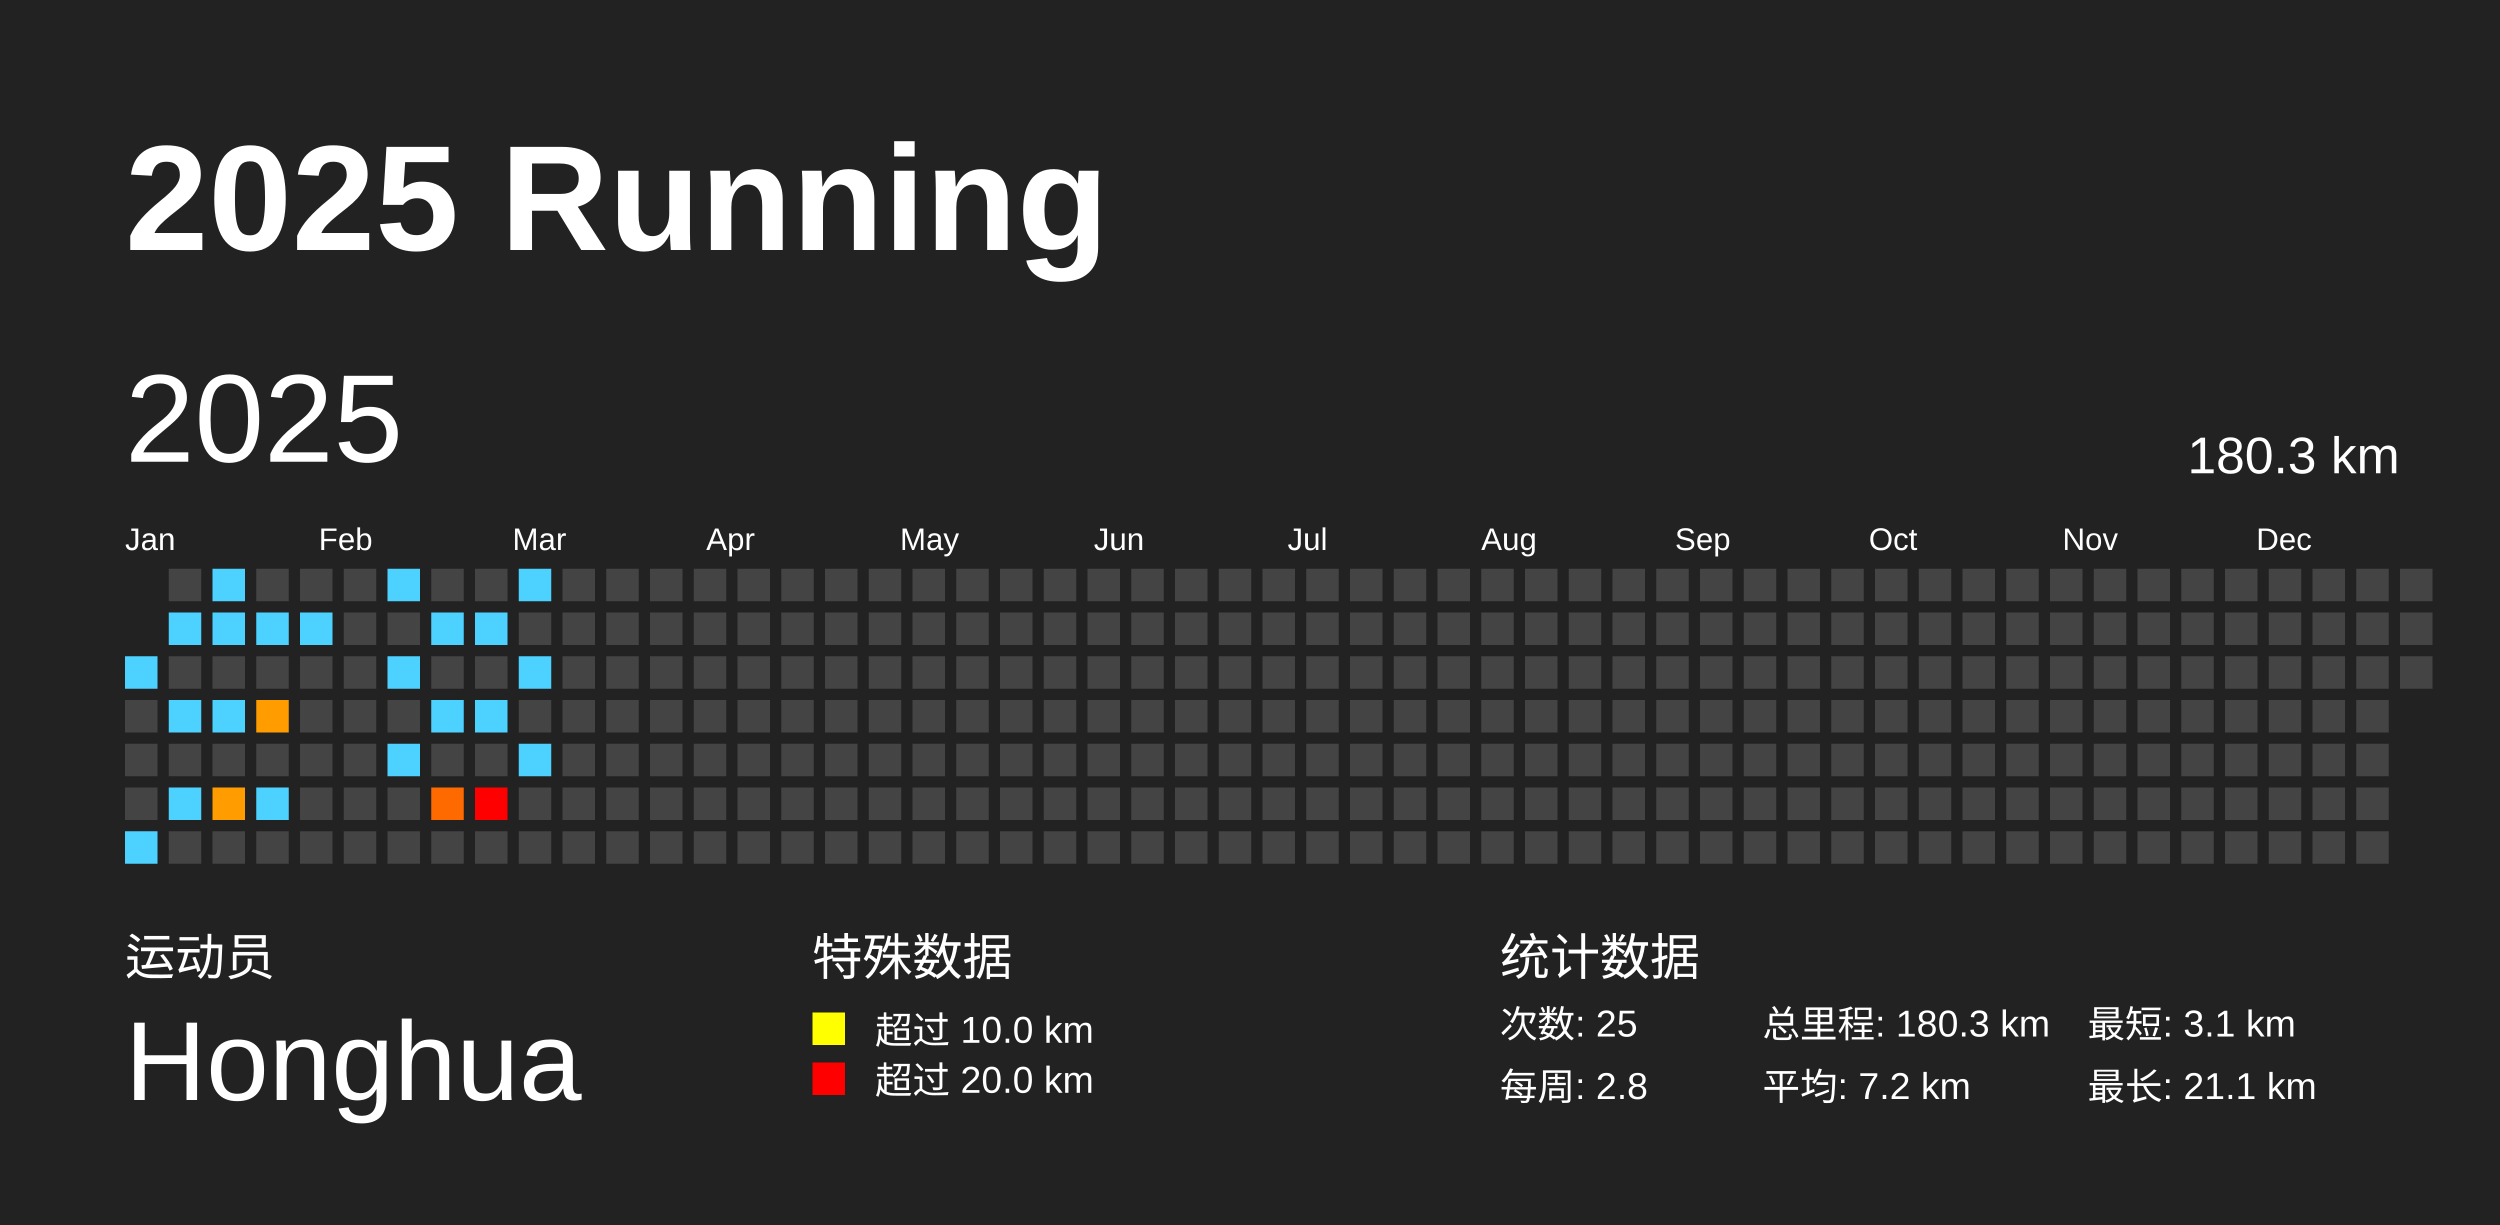
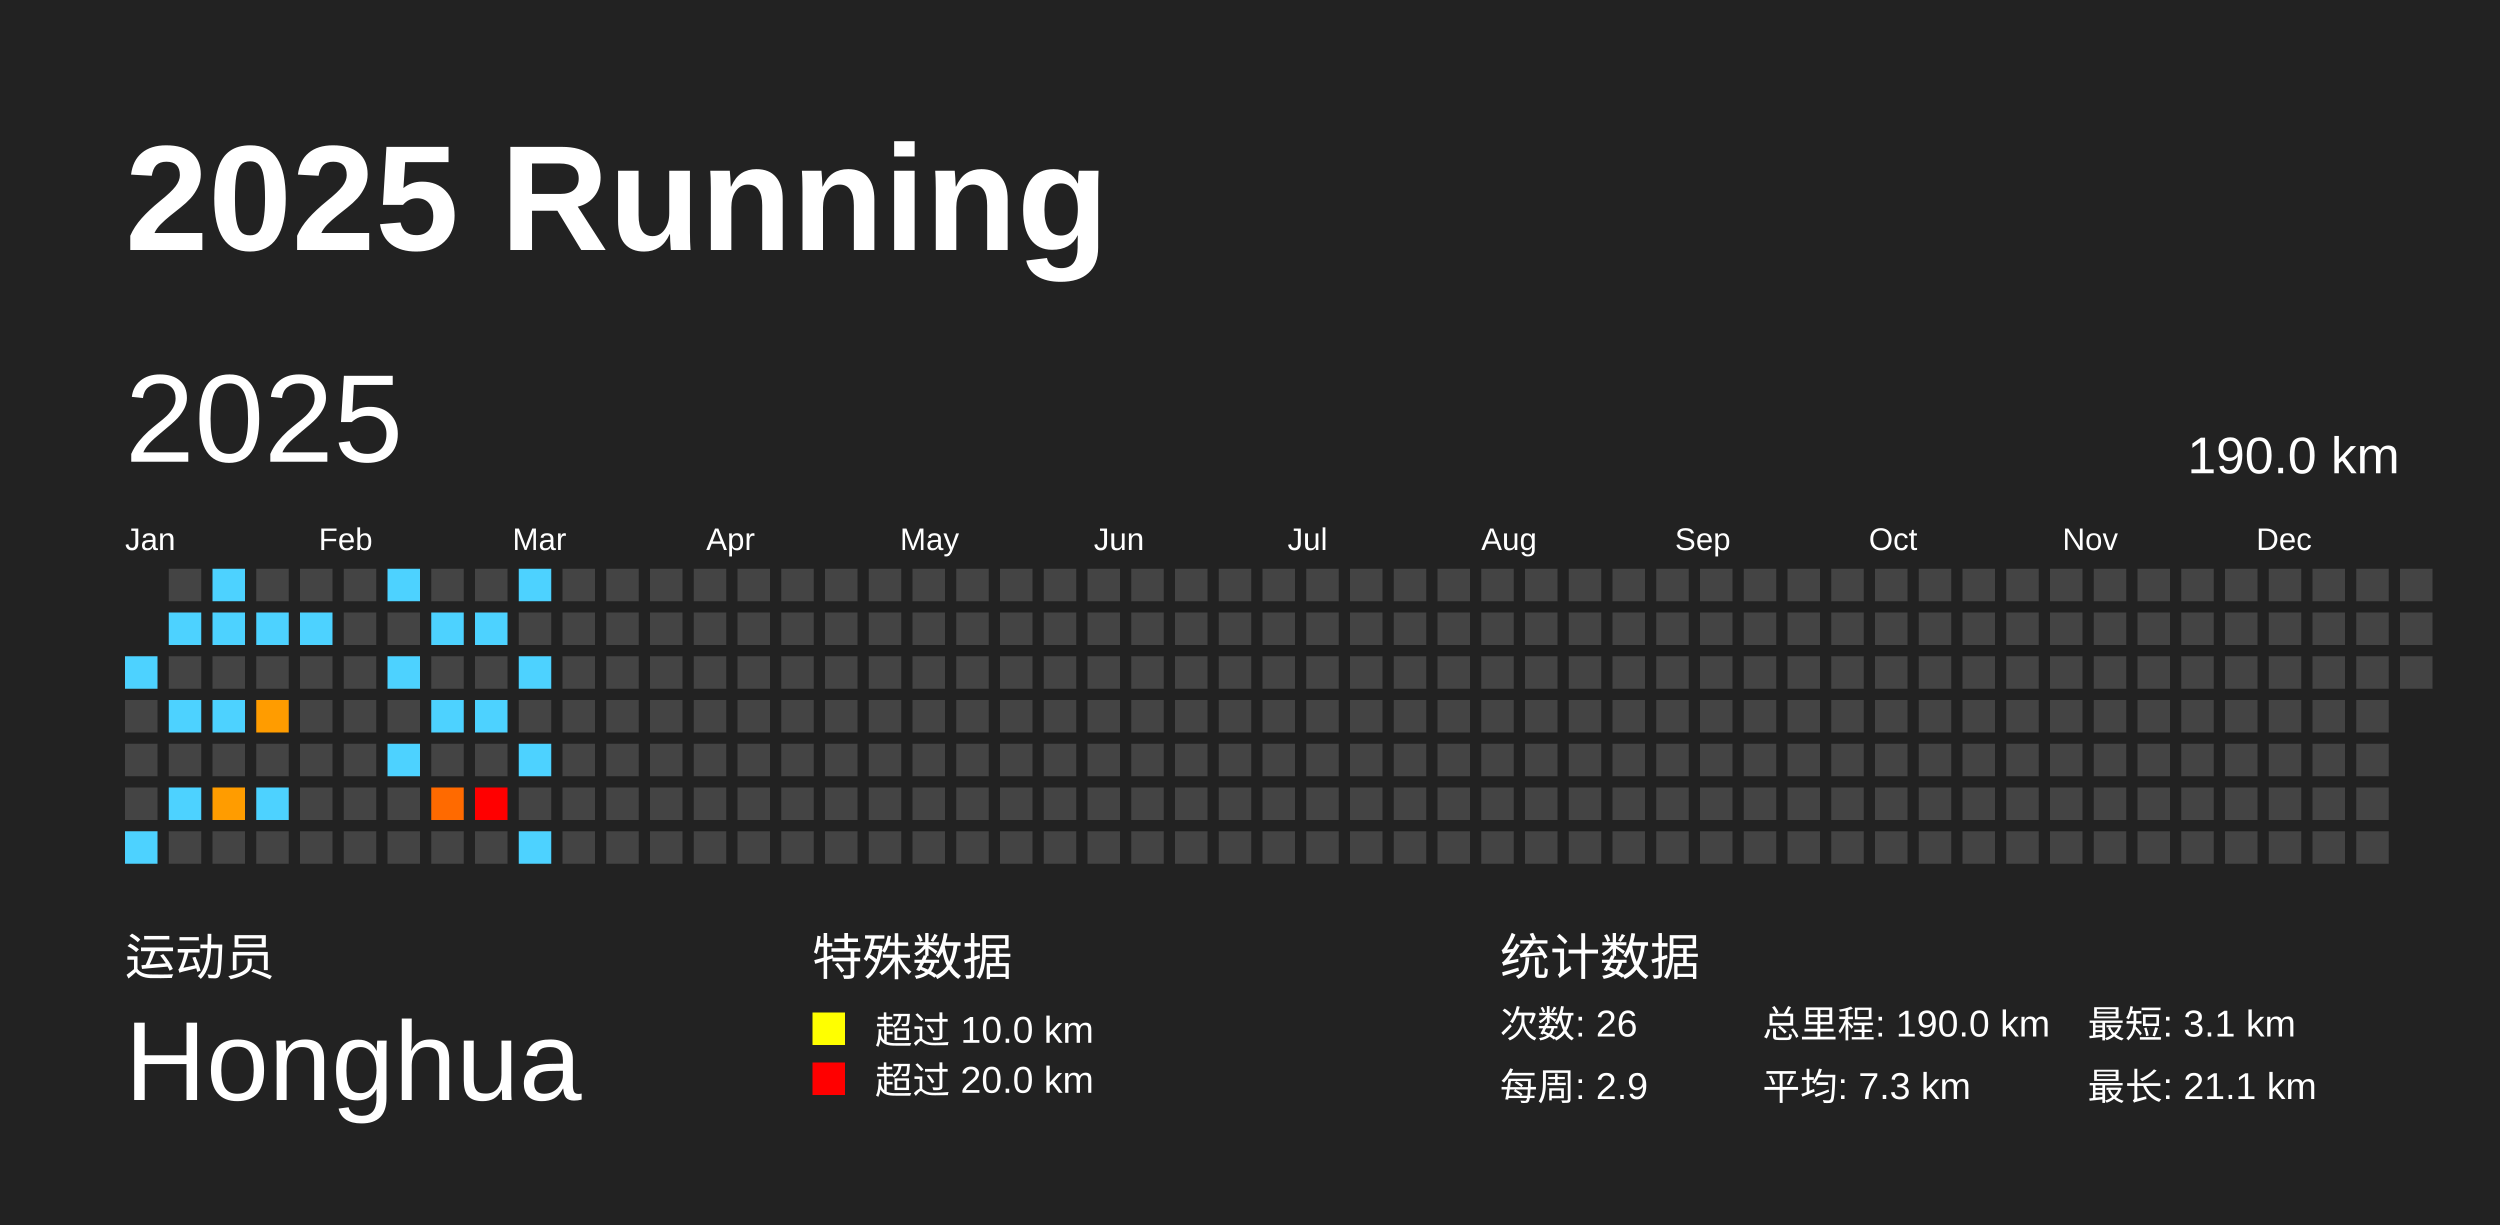
<svg xmlns="http://www.w3.org/2000/svg" baseProfile="full" height="98mm" version="1.1" viewBox="0,0,200,98" width="200mm">
  <defs />
  <rect fill="#222222" height="98" width="200" x="0" y="0" />
  <text fill="#FFFFFF" style="font-size:12px; font-family:Arial; font-weight:bold;" x="10" y="20">2025 Running</text>
  <text fill="#FFFFFF" style="font-size:4px; font-family:Arial" x="10" y="78">运动员</text>
  <text fill="#FFFFFF" style="font-size:9px; font-family:Arial" x="10" y="88">Honghua</text>
  <text fill="#FFFFFF" style="font-size:4px; font-family:Arial" x="65" y="78">特殊数据</text>
  <rect fill="yellow" height="2.6" width="2.6" x="65" y="81" />
  <text fill="#FFFFFF" style="font-size:3px; font-family:Arial" x="70" y="83.5">超过 10.0 km</text>
  <rect fill="red" height="2.6" width="2.6" x="65" y="85" />
  <text fill="#FFFFFF" style="font-size:3px; font-family:Arial" x="70" y="87.5">超过 20.0 km</text>
  <text fill="#FFFFFF" style="font-size:4px; font-family:Arial" x="120" y="78">统计数据</text>
-   <text fill="#FFFFFF" style="font-size:3px; font-family:Arial" x="120" y="83">次数: 25</text>
-   <text fill="#FFFFFF" style="font-size:3px; font-family:Arial" x="120" y="88">每周: 2.8</text>
-   <text fill="#FFFFFF" style="font-size:3px; font-family:Arial" x="141" y="83">总里程: 180.3 km</text>
-   <text fill="#FFFFFF" style="font-size:3px; font-family:Arial" x="141" y="88">平均: 7.2 km</text>
+   <text fill="#FFFFFF" style="font-size:3px; font-family:Arial" x="120" y="83">次数: 26</text>
+   <text fill="#FFFFFF" style="font-size:3px; font-family:Arial" x="120" y="88">每周: 2.9</text>
+   <text fill="#FFFFFF" style="font-size:3px; font-family:Arial" x="141" y="83">总里程: 190.0 km</text>
+   <text fill="#FFFFFF" style="font-size:3px; font-family:Arial" x="141" y="88">平均: 7.3 km</text>
  <text fill="#FFFFFF" style="font-size:3px; font-family:Arial" x="167" y="83">最短: 3.1 km</text>
  <text fill="#FFFFFF" style="font-size:3px; font-family:Arial" x="167" y="88">最长: 21.1 km</text>
  <text dominant-baseline="hanging" fill="#FFFFFF" style="font-size:10.0px; font-family:Arial;" x="10" y="30">2025</text>
-   <text dominant-baseline="hanging" fill="#FFFFFF" style="font-size:4.125px; font-family:Arial;" x="175" y="35">180.3 km</text>
+   <text dominant-baseline="hanging" fill="#FFFFFF" style="font-size:4.125px; font-family:Arial;" x="175" y="35">190.0 km</text>
  <text fill="#FFFFFF" style="font-size:2.5px; font-family:Arial" x="10.0" y="44">Jan</text>
  <text fill="#FFFFFF" style="font-size:2.5px; font-family:Arial" x="25.5" y="44">Feb</text>
  <text fill="#FFFFFF" style="font-size:2.5px; font-family:Arial" x="41.0" y="44">Mar</text>
  <text fill="#FFFFFF" style="font-size:2.5px; font-family:Arial" x="56.5" y="44">Apr</text>
  <text fill="#FFFFFF" style="font-size:2.5px; font-family:Arial" x="72.0" y="44">May</text>
  <text fill="#FFFFFF" style="font-size:2.5px; font-family:Arial" x="87.5" y="44">Jun</text>
  <text fill="#FFFFFF" style="font-size:2.5px; font-family:Arial" x="103.0" y="44">Jul</text>
  <text fill="#FFFFFF" style="font-size:2.5px; font-family:Arial" x="118.5" y="44">Aug</text>
  <text fill="#FFFFFF" style="font-size:2.5px; font-family:Arial" x="134.0" y="44">Sep</text>
  <text fill="#FFFFFF" style="font-size:2.5px; font-family:Arial" x="149.5" y="44">Oct</text>
  <text fill="#FFFFFF" style="font-size:2.5px; font-family:Arial" x="165.0" y="44">Nov</text>
  <text fill="#FFFFFF" style="font-size:2.5px; font-family:Arial" x="180.5" y="44">Dec</text>
  <rect fill="#4dd2ff" height="2.6" width="2.6" x="10.0" y="52.5" />
  <rect fill="#444444" height="2.6" width="2.6" x="10.0" y="56.0" />
  <rect fill="#444444" height="2.6" width="2.6" x="10.0" y="59.5" />
  <rect fill="#444444" height="2.6" width="2.6" x="10.0" y="63.0" />
  <rect fill="#4dd2ff" height="2.6" width="2.6" x="10.0" y="66.5" />
  <rect fill="#444444" height="2.6" width="2.6" x="13.5" y="45.5" />
  <rect fill="#4dd2ff" height="2.6" width="2.6" x="13.5" y="49.0" />
  <rect fill="#444444" height="2.6" width="2.6" x="13.5" y="52.5" />
  <rect fill="#4dd2ff" height="2.6" width="2.6" x="13.5" y="56.0" />
  <rect fill="#444444" height="2.6" width="2.6" x="13.5" y="59.5" />
  <rect fill="#4dd2ff" height="2.6" width="2.6" x="13.5" y="63.0" />
  <rect fill="#444444" height="2.6" width="2.6" x="13.5" y="66.5" />
  <rect fill="#4dd2ff" height="2.6" width="2.6" x="17.0" y="45.5" />
  <rect fill="#4dd2ff" height="2.6" width="2.6" x="17.0" y="49.0" />
  <rect fill="#444444" height="2.6" width="2.6" x="17.0" y="52.5" />
  <rect fill="#4dd2ff" height="2.6" width="2.6" x="17.0" y="56.0" />
  <rect fill="#444444" height="2.6" width="2.6" x="17.0" y="59.5" />
  <rect fill="#ff9c00" height="2.6" width="2.6" x="17.0" y="63.0" />
  <rect fill="#444444" height="2.6" width="2.6" x="17.0" y="66.5" />
  <rect fill="#444444" height="2.6" width="2.6" x="20.5" y="45.5" />
  <rect fill="#4dd2ff" height="2.6" width="2.6" x="20.5" y="49.0" />
  <rect fill="#444444" height="2.6" width="2.6" x="20.5" y="52.5" />
  <rect fill="#ff9c00" height="2.6" width="2.6" x="20.5" y="56.0" />
  <rect fill="#444444" height="2.6" width="2.6" x="20.5" y="59.5" />
  <rect fill="#4dd2ff" height="2.6" width="2.6" x="20.5" y="63.0" />
  <rect fill="#444444" height="2.6" width="2.6" x="20.5" y="66.5" />
  <rect fill="#444444" height="2.6" width="2.6" x="24.0" y="45.5" />
  <rect fill="#4dd2ff" height="2.6" width="2.6" x="24.0" y="49.0" />
  <rect fill="#444444" height="2.6" width="2.6" x="24.0" y="52.5" />
  <rect fill="#444444" height="2.6" width="2.6" x="24.0" y="56.0" />
  <rect fill="#444444" height="2.6" width="2.6" x="24.0" y="59.5" />
  <rect fill="#444444" height="2.6" width="2.6" x="24.0" y="63.0" />
  <rect fill="#444444" height="2.6" width="2.6" x="24.0" y="66.5" />
  <rect fill="#444444" height="2.6" width="2.6" x="27.5" y="45.5" />
  <rect fill="#444444" height="2.6" width="2.6" x="27.5" y="49.0" />
  <rect fill="#444444" height="2.6" width="2.6" x="27.5" y="52.5" />
  <rect fill="#444444" height="2.6" width="2.6" x="27.5" y="56.0" />
  <rect fill="#444444" height="2.6" width="2.6" x="27.5" y="59.5" />
  <rect fill="#444444" height="2.6" width="2.6" x="27.5" y="63.0" />
  <rect fill="#444444" height="2.6" width="2.6" x="27.5" y="66.5" />
  <rect fill="#4dd2ff" height="2.6" width="2.6" x="31.0" y="45.5" />
  <rect fill="#444444" height="2.6" width="2.6" x="31.0" y="49.0" />
  <rect fill="#4dd2ff" height="2.6" width="2.6" x="31.0" y="52.5" />
  <rect fill="#444444" height="2.6" width="2.6" x="31.0" y="56.0" />
  <rect fill="#4dd2ff" height="2.6" width="2.6" x="31.0" y="59.5" />
  <rect fill="#444444" height="2.6" width="2.6" x="31.0" y="63.0" />
  <rect fill="#444444" height="2.6" width="2.6" x="31.0" y="66.5" />
  <rect fill="#444444" height="2.6" width="2.6" x="34.5" y="45.5" />
  <rect fill="#4dd2ff" height="2.6" width="2.6" x="34.5" y="49.0" />
  <rect fill="#444444" height="2.6" width="2.6" x="34.5" y="52.5" />
  <rect fill="#4dd2ff" height="2.6" width="2.6" x="34.5" y="56.0" />
  <rect fill="#444444" height="2.6" width="2.6" x="34.5" y="59.5" />
  <rect fill="#ff6a00" height="2.6" width="2.6" x="34.5" y="63.0" />
  <rect fill="#444444" height="2.6" width="2.6" x="34.5" y="66.5" />
  <rect fill="#444444" height="2.6" width="2.6" x="38.0" y="45.5" />
  <rect fill="#4dd2ff" height="2.6" width="2.6" x="38.0" y="49.0" />
  <rect fill="#444444" height="2.6" width="2.6" x="38.0" y="52.5" />
  <rect fill="#4dd2ff" height="2.6" width="2.6" x="38.0" y="56.0" />
  <rect fill="#444444" height="2.6" width="2.6" x="38.0" y="59.5" />
  <rect fill="red" height="2.6" width="2.6" x="38.0" y="63.0" />
  <rect fill="#444444" height="2.6" width="2.6" x="38.0" y="66.5" />
  <rect fill="#4dd2ff" height="2.6" width="2.6" x="41.5" y="45.5" />
  <rect fill="#444444" height="2.6" width="2.6" x="41.5" y="49.0" />
  <rect fill="#4dd2ff" height="2.6" width="2.6" x="41.5" y="52.5" />
  <rect fill="#444444" height="2.6" width="2.6" x="41.5" y="56.0" />
  <rect fill="#4dd2ff" height="2.6" width="2.6" x="41.5" y="59.5" />
  <rect fill="#444444" height="2.6" width="2.6" x="41.5" y="63.0" />
-   <rect fill="#444444" height="2.6" width="2.6" x="41.5" y="66.5" />
+   <rect fill="#4dd2ff" height="2.6" width="2.6" x="41.5" y="66.5" />
  <rect fill="#444444" height="2.6" width="2.6" x="45.0" y="45.5" />
  <rect fill="#444444" height="2.6" width="2.6" x="45.0" y="49.0" />
  <rect fill="#444444" height="2.6" width="2.6" x="45.0" y="52.5" />
  <rect fill="#444444" height="2.6" width="2.6" x="45.0" y="56.0" />
  <rect fill="#444444" height="2.6" width="2.6" x="45.0" y="59.5" />
  <rect fill="#444444" height="2.6" width="2.6" x="45.0" y="63.0" />
  <rect fill="#444444" height="2.6" width="2.6" x="45.0" y="66.5" />
  <rect fill="#444444" height="2.6" width="2.6" x="48.5" y="45.5" />
  <rect fill="#444444" height="2.6" width="2.6" x="48.5" y="49.0" />
  <rect fill="#444444" height="2.6" width="2.6" x="48.5" y="52.5" />
  <rect fill="#444444" height="2.6" width="2.6" x="48.5" y="56.0" />
  <rect fill="#444444" height="2.6" width="2.6" x="48.5" y="59.5" />
  <rect fill="#444444" height="2.6" width="2.6" x="48.5" y="63.0" />
  <rect fill="#444444" height="2.6" width="2.6" x="48.5" y="66.5" />
  <rect fill="#444444" height="2.6" width="2.6" x="52.0" y="45.5" />
  <rect fill="#444444" height="2.6" width="2.6" x="52.0" y="49.0" />
  <rect fill="#444444" height="2.6" width="2.6" x="52.0" y="52.5" />
  <rect fill="#444444" height="2.6" width="2.6" x="52.0" y="56.0" />
  <rect fill="#444444" height="2.6" width="2.6" x="52.0" y="59.5" />
  <rect fill="#444444" height="2.6" width="2.6" x="52.0" y="63.0" />
  <rect fill="#444444" height="2.6" width="2.6" x="52.0" y="66.5" />
  <rect fill="#444444" height="2.6" width="2.6" x="55.5" y="45.5" />
  <rect fill="#444444" height="2.6" width="2.6" x="55.5" y="49.0" />
  <rect fill="#444444" height="2.6" width="2.6" x="55.5" y="52.5" />
  <rect fill="#444444" height="2.6" width="2.6" x="55.5" y="56.0" />
  <rect fill="#444444" height="2.6" width="2.6" x="55.5" y="59.5" />
  <rect fill="#444444" height="2.6" width="2.6" x="55.5" y="63.0" />
  <rect fill="#444444" height="2.6" width="2.6" x="55.5" y="66.5" />
  <rect fill="#444444" height="2.6" width="2.6" x="59.0" y="45.5" />
  <rect fill="#444444" height="2.6" width="2.6" x="59.0" y="49.0" />
  <rect fill="#444444" height="2.6" width="2.6" x="59.0" y="52.5" />
  <rect fill="#444444" height="2.6" width="2.6" x="59.0" y="56.0" />
  <rect fill="#444444" height="2.6" width="2.6" x="59.0" y="59.5" />
  <rect fill="#444444" height="2.6" width="2.6" x="59.0" y="63.0" />
  <rect fill="#444444" height="2.6" width="2.6" x="59.0" y="66.5" />
  <rect fill="#444444" height="2.6" width="2.6" x="62.5" y="45.5" />
  <rect fill="#444444" height="2.6" width="2.6" x="62.5" y="49.0" />
  <rect fill="#444444" height="2.6" width="2.6" x="62.5" y="52.5" />
  <rect fill="#444444" height="2.6" width="2.6" x="62.5" y="56.0" />
  <rect fill="#444444" height="2.6" width="2.6" x="62.5" y="59.5" />
  <rect fill="#444444" height="2.6" width="2.6" x="62.5" y="63.0" />
  <rect fill="#444444" height="2.6" width="2.6" x="62.5" y="66.5" />
  <rect fill="#444444" height="2.6" width="2.6" x="66.0" y="45.5" />
  <rect fill="#444444" height="2.6" width="2.6" x="66.0" y="49.0" />
  <rect fill="#444444" height="2.6" width="2.6" x="66.0" y="52.5" />
  <rect fill="#444444" height="2.6" width="2.6" x="66.0" y="56.0" />
  <rect fill="#444444" height="2.6" width="2.6" x="66.0" y="59.5" />
  <rect fill="#444444" height="2.6" width="2.6" x="66.0" y="63.0" />
  <rect fill="#444444" height="2.6" width="2.6" x="66.0" y="66.5" />
  <rect fill="#444444" height="2.6" width="2.6" x="69.5" y="45.5" />
  <rect fill="#444444" height="2.6" width="2.6" x="69.5" y="49.0" />
  <rect fill="#444444" height="2.6" width="2.6" x="69.5" y="52.5" />
  <rect fill="#444444" height="2.6" width="2.6" x="69.5" y="56.0" />
  <rect fill="#444444" height="2.6" width="2.6" x="69.5" y="59.5" />
  <rect fill="#444444" height="2.6" width="2.6" x="69.5" y="63.0" />
  <rect fill="#444444" height="2.6" width="2.6" x="69.5" y="66.5" />
  <rect fill="#444444" height="2.6" width="2.6" x="73.0" y="45.5" />
  <rect fill="#444444" height="2.6" width="2.6" x="73.0" y="49.0" />
  <rect fill="#444444" height="2.6" width="2.6" x="73.0" y="52.5" />
  <rect fill="#444444" height="2.6" width="2.6" x="73.0" y="56.0" />
  <rect fill="#444444" height="2.6" width="2.6" x="73.0" y="59.5" />
  <rect fill="#444444" height="2.6" width="2.6" x="73.0" y="63.0" />
  <rect fill="#444444" height="2.6" width="2.6" x="73.0" y="66.5" />
  <rect fill="#444444" height="2.6" width="2.6" x="76.5" y="45.5" />
  <rect fill="#444444" height="2.6" width="2.6" x="76.5" y="49.0" />
  <rect fill="#444444" height="2.6" width="2.6" x="76.5" y="52.5" />
  <rect fill="#444444" height="2.6" width="2.6" x="76.5" y="56.0" />
  <rect fill="#444444" height="2.6" width="2.6" x="76.5" y="59.5" />
  <rect fill="#444444" height="2.6" width="2.6" x="76.5" y="63.0" />
  <rect fill="#444444" height="2.6" width="2.6" x="76.5" y="66.5" />
  <rect fill="#444444" height="2.6" width="2.6" x="80.0" y="45.5" />
  <rect fill="#444444" height="2.6" width="2.6" x="80.0" y="49.0" />
  <rect fill="#444444" height="2.6" width="2.6" x="80.0" y="52.5" />
  <rect fill="#444444" height="2.6" width="2.6" x="80.0" y="56.0" />
  <rect fill="#444444" height="2.6" width="2.6" x="80.0" y="59.5" />
  <rect fill="#444444" height="2.6" width="2.6" x="80.0" y="63.0" />
  <rect fill="#444444" height="2.6" width="2.6" x="80.0" y="66.5" />
  <rect fill="#444444" height="2.6" width="2.6" x="83.5" y="45.5" />
  <rect fill="#444444" height="2.6" width="2.6" x="83.5" y="49.0" />
  <rect fill="#444444" height="2.6" width="2.6" x="83.5" y="52.5" />
  <rect fill="#444444" height="2.6" width="2.6" x="83.5" y="56.0" />
  <rect fill="#444444" height="2.6" width="2.6" x="83.5" y="59.5" />
  <rect fill="#444444" height="2.6" width="2.6" x="83.5" y="63.0" />
  <rect fill="#444444" height="2.6" width="2.6" x="83.5" y="66.5" />
  <rect fill="#444444" height="2.6" width="2.6" x="87.0" y="45.5" />
  <rect fill="#444444" height="2.6" width="2.6" x="87.0" y="49.0" />
  <rect fill="#444444" height="2.6" width="2.6" x="87.0" y="52.5" />
  <rect fill="#444444" height="2.6" width="2.6" x="87.0" y="56.0" />
  <rect fill="#444444" height="2.6" width="2.6" x="87.0" y="59.5" />
  <rect fill="#444444" height="2.6" width="2.6" x="87.0" y="63.0" />
  <rect fill="#444444" height="2.6" width="2.6" x="87.0" y="66.5" />
  <rect fill="#444444" height="2.6" width="2.6" x="90.5" y="45.5" />
  <rect fill="#444444" height="2.6" width="2.6" x="90.5" y="49.0" />
  <rect fill="#444444" height="2.6" width="2.6" x="90.5" y="52.5" />
  <rect fill="#444444" height="2.6" width="2.6" x="90.5" y="56.0" />
  <rect fill="#444444" height="2.6" width="2.6" x="90.5" y="59.5" />
  <rect fill="#444444" height="2.6" width="2.6" x="90.5" y="63.0" />
  <rect fill="#444444" height="2.6" width="2.6" x="90.5" y="66.5" />
  <rect fill="#444444" height="2.6" width="2.6" x="94.0" y="45.5" />
  <rect fill="#444444" height="2.6" width="2.6" x="94.0" y="49.0" />
  <rect fill="#444444" height="2.6" width="2.6" x="94.0" y="52.5" />
  <rect fill="#444444" height="2.6" width="2.6" x="94.0" y="56.0" />
  <rect fill="#444444" height="2.6" width="2.6" x="94.0" y="59.5" />
  <rect fill="#444444" height="2.6" width="2.6" x="94.0" y="63.0" />
  <rect fill="#444444" height="2.6" width="2.6" x="94.0" y="66.5" />
  <rect fill="#444444" height="2.6" width="2.6" x="97.5" y="45.5" />
  <rect fill="#444444" height="2.6" width="2.6" x="97.5" y="49.0" />
  <rect fill="#444444" height="2.6" width="2.6" x="97.5" y="52.5" />
  <rect fill="#444444" height="2.6" width="2.6" x="97.5" y="56.0" />
  <rect fill="#444444" height="2.6" width="2.6" x="97.5" y="59.5" />
  <rect fill="#444444" height="2.6" width="2.6" x="97.5" y="63.0" />
  <rect fill="#444444" height="2.6" width="2.6" x="97.5" y="66.5" />
  <rect fill="#444444" height="2.6" width="2.6" x="101.0" y="45.5" />
  <rect fill="#444444" height="2.6" width="2.6" x="101.0" y="49.0" />
  <rect fill="#444444" height="2.6" width="2.6" x="101.0" y="52.5" />
  <rect fill="#444444" height="2.6" width="2.6" x="101.0" y="56.0" />
  <rect fill="#444444" height="2.6" width="2.6" x="101.0" y="59.5" />
  <rect fill="#444444" height="2.6" width="2.6" x="101.0" y="63.0" />
  <rect fill="#444444" height="2.6" width="2.6" x="101.0" y="66.5" />
  <rect fill="#444444" height="2.6" width="2.6" x="104.5" y="45.5" />
  <rect fill="#444444" height="2.6" width="2.6" x="104.5" y="49.0" />
  <rect fill="#444444" height="2.6" width="2.6" x="104.5" y="52.5" />
  <rect fill="#444444" height="2.6" width="2.6" x="104.5" y="56.0" />
  <rect fill="#444444" height="2.6" width="2.6" x="104.5" y="59.5" />
  <rect fill="#444444" height="2.6" width="2.6" x="104.5" y="63.0" />
  <rect fill="#444444" height="2.6" width="2.6" x="104.5" y="66.5" />
  <rect fill="#444444" height="2.6" width="2.6" x="108.0" y="45.5" />
  <rect fill="#444444" height="2.6" width="2.6" x="108.0" y="49.0" />
  <rect fill="#444444" height="2.6" width="2.6" x="108.0" y="52.5" />
  <rect fill="#444444" height="2.6" width="2.6" x="108.0" y="56.0" />
  <rect fill="#444444" height="2.6" width="2.6" x="108.0" y="59.5" />
  <rect fill="#444444" height="2.6" width="2.6" x="108.0" y="63.0" />
  <rect fill="#444444" height="2.6" width="2.6" x="108.0" y="66.5" />
  <rect fill="#444444" height="2.6" width="2.6" x="111.5" y="45.5" />
  <rect fill="#444444" height="2.6" width="2.6" x="111.5" y="49.0" />
  <rect fill="#444444" height="2.6" width="2.6" x="111.5" y="52.5" />
  <rect fill="#444444" height="2.6" width="2.6" x="111.5" y="56.0" />
  <rect fill="#444444" height="2.6" width="2.6" x="111.5" y="59.5" />
  <rect fill="#444444" height="2.6" width="2.6" x="111.5" y="63.0" />
  <rect fill="#444444" height="2.6" width="2.6" x="111.5" y="66.5" />
  <rect fill="#444444" height="2.6" width="2.6" x="115.0" y="45.5" />
  <rect fill="#444444" height="2.6" width="2.6" x="115.0" y="49.0" />
  <rect fill="#444444" height="2.6" width="2.6" x="115.0" y="52.5" />
  <rect fill="#444444" height="2.6" width="2.6" x="115.0" y="56.0" />
  <rect fill="#444444" height="2.6" width="2.6" x="115.0" y="59.5" />
  <rect fill="#444444" height="2.6" width="2.6" x="115.0" y="63.0" />
  <rect fill="#444444" height="2.6" width="2.6" x="115.0" y="66.5" />
  <rect fill="#444444" height="2.6" width="2.6" x="118.5" y="45.5" />
  <rect fill="#444444" height="2.6" width="2.6" x="118.5" y="49.0" />
  <rect fill="#444444" height="2.6" width="2.6" x="118.5" y="52.5" />
  <rect fill="#444444" height="2.6" width="2.6" x="118.5" y="56.0" />
  <rect fill="#444444" height="2.6" width="2.6" x="118.5" y="59.5" />
  <rect fill="#444444" height="2.6" width="2.6" x="118.5" y="63.0" />
  <rect fill="#444444" height="2.6" width="2.6" x="118.5" y="66.5" />
  <rect fill="#444444" height="2.6" width="2.6" x="122.0" y="45.5" />
  <rect fill="#444444" height="2.6" width="2.6" x="122.0" y="49.0" />
  <rect fill="#444444" height="2.6" width="2.6" x="122.0" y="52.5" />
  <rect fill="#444444" height="2.6" width="2.6" x="122.0" y="56.0" />
  <rect fill="#444444" height="2.6" width="2.6" x="122.0" y="59.5" />
  <rect fill="#444444" height="2.6" width="2.6" x="122.0" y="63.0" />
  <rect fill="#444444" height="2.6" width="2.6" x="122.0" y="66.5" />
  <rect fill="#444444" height="2.6" width="2.6" x="125.5" y="45.5" />
  <rect fill="#444444" height="2.6" width="2.6" x="125.5" y="49.0" />
  <rect fill="#444444" height="2.6" width="2.6" x="125.5" y="52.5" />
  <rect fill="#444444" height="2.6" width="2.6" x="125.5" y="56.0" />
  <rect fill="#444444" height="2.6" width="2.6" x="125.5" y="59.5" />
  <rect fill="#444444" height="2.6" width="2.6" x="125.5" y="63.0" />
  <rect fill="#444444" height="2.6" width="2.6" x="125.5" y="66.5" />
  <rect fill="#444444" height="2.6" width="2.6" x="129.0" y="45.5" />
  <rect fill="#444444" height="2.6" width="2.6" x="129.0" y="49.0" />
  <rect fill="#444444" height="2.6" width="2.6" x="129.0" y="52.5" />
  <rect fill="#444444" height="2.6" width="2.6" x="129.0" y="56.0" />
  <rect fill="#444444" height="2.6" width="2.6" x="129.0" y="59.5" />
  <rect fill="#444444" height="2.6" width="2.6" x="129.0" y="63.0" />
  <rect fill="#444444" height="2.6" width="2.6" x="129.0" y="66.5" />
  <rect fill="#444444" height="2.6" width="2.6" x="132.5" y="45.5" />
  <rect fill="#444444" height="2.6" width="2.6" x="132.5" y="49.0" />
  <rect fill="#444444" height="2.6" width="2.6" x="132.5" y="52.5" />
  <rect fill="#444444" height="2.6" width="2.6" x="132.5" y="56.0" />
  <rect fill="#444444" height="2.6" width="2.6" x="132.5" y="59.5" />
  <rect fill="#444444" height="2.6" width="2.6" x="132.5" y="63.0" />
  <rect fill="#444444" height="2.6" width="2.6" x="132.5" y="66.5" />
  <rect fill="#444444" height="2.6" width="2.6" x="136.0" y="45.5" />
  <rect fill="#444444" height="2.6" width="2.6" x="136.0" y="49.0" />
  <rect fill="#444444" height="2.6" width="2.6" x="136.0" y="52.5" />
  <rect fill="#444444" height="2.6" width="2.6" x="136.0" y="56.0" />
  <rect fill="#444444" height="2.6" width="2.6" x="136.0" y="59.5" />
  <rect fill="#444444" height="2.6" width="2.6" x="136.0" y="63.0" />
  <rect fill="#444444" height="2.6" width="2.6" x="136.0" y="66.5" />
  <rect fill="#444444" height="2.6" width="2.6" x="139.5" y="45.5" />
  <rect fill="#444444" height="2.6" width="2.6" x="139.5" y="49.0" />
  <rect fill="#444444" height="2.6" width="2.6" x="139.5" y="52.5" />
  <rect fill="#444444" height="2.6" width="2.6" x="139.5" y="56.0" />
  <rect fill="#444444" height="2.6" width="2.6" x="139.5" y="59.5" />
  <rect fill="#444444" height="2.6" width="2.6" x="139.5" y="63.0" />
  <rect fill="#444444" height="2.6" width="2.6" x="139.5" y="66.5" />
  <rect fill="#444444" height="2.6" width="2.6" x="143.0" y="45.5" />
  <rect fill="#444444" height="2.6" width="2.6" x="143.0" y="49.0" />
  <rect fill="#444444" height="2.6" width="2.6" x="143.0" y="52.5" />
  <rect fill="#444444" height="2.6" width="2.6" x="143.0" y="56.0" />
  <rect fill="#444444" height="2.6" width="2.6" x="143.0" y="59.5" />
  <rect fill="#444444" height="2.6" width="2.6" x="143.0" y="63.0" />
  <rect fill="#444444" height="2.6" width="2.6" x="143.0" y="66.5" />
  <rect fill="#444444" height="2.6" width="2.6" x="146.5" y="45.5" />
  <rect fill="#444444" height="2.6" width="2.6" x="146.5" y="49.0" />
  <rect fill="#444444" height="2.6" width="2.6" x="146.5" y="52.5" />
  <rect fill="#444444" height="2.6" width="2.6" x="146.5" y="56.0" />
  <rect fill="#444444" height="2.6" width="2.6" x="146.5" y="59.5" />
  <rect fill="#444444" height="2.6" width="2.6" x="146.5" y="63.0" />
  <rect fill="#444444" height="2.6" width="2.6" x="146.5" y="66.5" />
  <rect fill="#444444" height="2.6" width="2.6" x="150.0" y="45.5" />
  <rect fill="#444444" height="2.6" width="2.6" x="150.0" y="49.0" />
  <rect fill="#444444" height="2.6" width="2.6" x="150.0" y="52.5" />
  <rect fill="#444444" height="2.6" width="2.6" x="150.0" y="56.0" />
  <rect fill="#444444" height="2.6" width="2.6" x="150.0" y="59.5" />
  <rect fill="#444444" height="2.6" width="2.6" x="150.0" y="63.0" />
  <rect fill="#444444" height="2.6" width="2.6" x="150.0" y="66.5" />
  <rect fill="#444444" height="2.6" width="2.6" x="153.5" y="45.5" />
  <rect fill="#444444" height="2.6" width="2.6" x="153.5" y="49.0" />
  <rect fill="#444444" height="2.6" width="2.6" x="153.5" y="52.5" />
  <rect fill="#444444" height="2.6" width="2.6" x="153.5" y="56.0" />
  <rect fill="#444444" height="2.6" width="2.6" x="153.5" y="59.5" />
  <rect fill="#444444" height="2.6" width="2.6" x="153.5" y="63.0" />
  <rect fill="#444444" height="2.6" width="2.6" x="153.5" y="66.5" />
  <rect fill="#444444" height="2.6" width="2.6" x="157.0" y="45.5" />
  <rect fill="#444444" height="2.6" width="2.6" x="157.0" y="49.0" />
  <rect fill="#444444" height="2.6" width="2.6" x="157.0" y="52.5" />
  <rect fill="#444444" height="2.6" width="2.6" x="157.0" y="56.0" />
  <rect fill="#444444" height="2.6" width="2.6" x="157.0" y="59.5" />
  <rect fill="#444444" height="2.6" width="2.6" x="157.0" y="63.0" />
  <rect fill="#444444" height="2.6" width="2.6" x="157.0" y="66.5" />
  <rect fill="#444444" height="2.6" width="2.6" x="160.5" y="45.5" />
  <rect fill="#444444" height="2.6" width="2.6" x="160.5" y="49.0" />
  <rect fill="#444444" height="2.6" width="2.6" x="160.5" y="52.5" />
  <rect fill="#444444" height="2.6" width="2.6" x="160.5" y="56.0" />
  <rect fill="#444444" height="2.6" width="2.6" x="160.5" y="59.5" />
  <rect fill="#444444" height="2.6" width="2.6" x="160.5" y="63.0" />
  <rect fill="#444444" height="2.6" width="2.6" x="160.5" y="66.5" />
  <rect fill="#444444" height="2.6" width="2.6" x="164.0" y="45.5" />
  <rect fill="#444444" height="2.6" width="2.6" x="164.0" y="49.0" />
  <rect fill="#444444" height="2.6" width="2.6" x="164.0" y="52.5" />
  <rect fill="#444444" height="2.6" width="2.6" x="164.0" y="56.0" />
  <rect fill="#444444" height="2.6" width="2.6" x="164.0" y="59.5" />
  <rect fill="#444444" height="2.6" width="2.6" x="164.0" y="63.0" />
  <rect fill="#444444" height="2.6" width="2.6" x="164.0" y="66.5" />
  <rect fill="#444444" height="2.6" width="2.6" x="167.5" y="45.5" />
  <rect fill="#444444" height="2.6" width="2.6" x="167.5" y="49.0" />
  <rect fill="#444444" height="2.6" width="2.6" x="167.5" y="52.5" />
  <rect fill="#444444" height="2.6" width="2.6" x="167.5" y="56.0" />
  <rect fill="#444444" height="2.6" width="2.6" x="167.5" y="59.5" />
  <rect fill="#444444" height="2.6" width="2.6" x="167.5" y="63.0" />
  <rect fill="#444444" height="2.6" width="2.6" x="167.5" y="66.5" />
  <rect fill="#444444" height="2.6" width="2.6" x="171.0" y="45.5" />
  <rect fill="#444444" height="2.6" width="2.6" x="171.0" y="49.0" />
  <rect fill="#444444" height="2.6" width="2.6" x="171.0" y="52.5" />
  <rect fill="#444444" height="2.6" width="2.6" x="171.0" y="56.0" />
  <rect fill="#444444" height="2.6" width="2.6" x="171.0" y="59.5" />
  <rect fill="#444444" height="2.6" width="2.6" x="171.0" y="63.0" />
  <rect fill="#444444" height="2.6" width="2.6" x="171.0" y="66.5" />
  <rect fill="#444444" height="2.6" width="2.6" x="174.5" y="45.5" />
  <rect fill="#444444" height="2.6" width="2.6" x="174.5" y="49.0" />
  <rect fill="#444444" height="2.6" width="2.6" x="174.5" y="52.5" />
  <rect fill="#444444" height="2.6" width="2.6" x="174.5" y="56.0" />
  <rect fill="#444444" height="2.6" width="2.6" x="174.5" y="59.5" />
  <rect fill="#444444" height="2.6" width="2.6" x="174.5" y="63.0" />
  <rect fill="#444444" height="2.6" width="2.6" x="174.5" y="66.5" />
  <rect fill="#444444" height="2.6" width="2.6" x="178.0" y="45.5" />
  <rect fill="#444444" height="2.6" width="2.6" x="178.0" y="49.0" />
  <rect fill="#444444" height="2.6" width="2.6" x="178.0" y="52.5" />
  <rect fill="#444444" height="2.6" width="2.6" x="178.0" y="56.0" />
  <rect fill="#444444" height="2.6" width="2.6" x="178.0" y="59.5" />
  <rect fill="#444444" height="2.6" width="2.6" x="178.0" y="63.0" />
  <rect fill="#444444" height="2.6" width="2.6" x="178.0" y="66.5" />
  <rect fill="#444444" height="2.6" width="2.6" x="181.5" y="45.5" />
  <rect fill="#444444" height="2.6" width="2.6" x="181.5" y="49.0" />
  <rect fill="#444444" height="2.6" width="2.6" x="181.5" y="52.5" />
  <rect fill="#444444" height="2.6" width="2.6" x="181.5" y="56.0" />
  <rect fill="#444444" height="2.6" width="2.6" x="181.5" y="59.5" />
  <rect fill="#444444" height="2.6" width="2.6" x="181.5" y="63.0" />
  <rect fill="#444444" height="2.6" width="2.6" x="181.5" y="66.5" />
  <rect fill="#444444" height="2.6" width="2.6" x="185.0" y="45.5" />
  <rect fill="#444444" height="2.6" width="2.6" x="185.0" y="49.0" />
  <rect fill="#444444" height="2.6" width="2.6" x="185.0" y="52.5" />
  <rect fill="#444444" height="2.6" width="2.6" x="185.0" y="56.0" />
  <rect fill="#444444" height="2.6" width="2.6" x="185.0" y="59.5" />
  <rect fill="#444444" height="2.6" width="2.6" x="185.0" y="63.0" />
  <rect fill="#444444" height="2.6" width="2.6" x="185.0" y="66.5" />
  <rect fill="#444444" height="2.6" width="2.6" x="188.5" y="45.5" />
  <rect fill="#444444" height="2.6" width="2.6" x="188.5" y="49.0" />
  <rect fill="#444444" height="2.6" width="2.6" x="188.5" y="52.5" />
  <rect fill="#444444" height="2.6" width="2.6" x="188.5" y="56.0" />
  <rect fill="#444444" height="2.6" width="2.6" x="188.5" y="59.5" />
  <rect fill="#444444" height="2.6" width="2.6" x="188.5" y="63.0" />
  <rect fill="#444444" height="2.6" width="2.6" x="188.5" y="66.5" />
  <rect fill="#444444" height="2.6" width="2.6" x="192.0" y="45.5" />
  <rect fill="#444444" height="2.6" width="2.6" x="192.0" y="49.0" />
  <rect fill="#444444" height="2.6" width="2.6" x="192.0" y="52.5" />
</svg>
